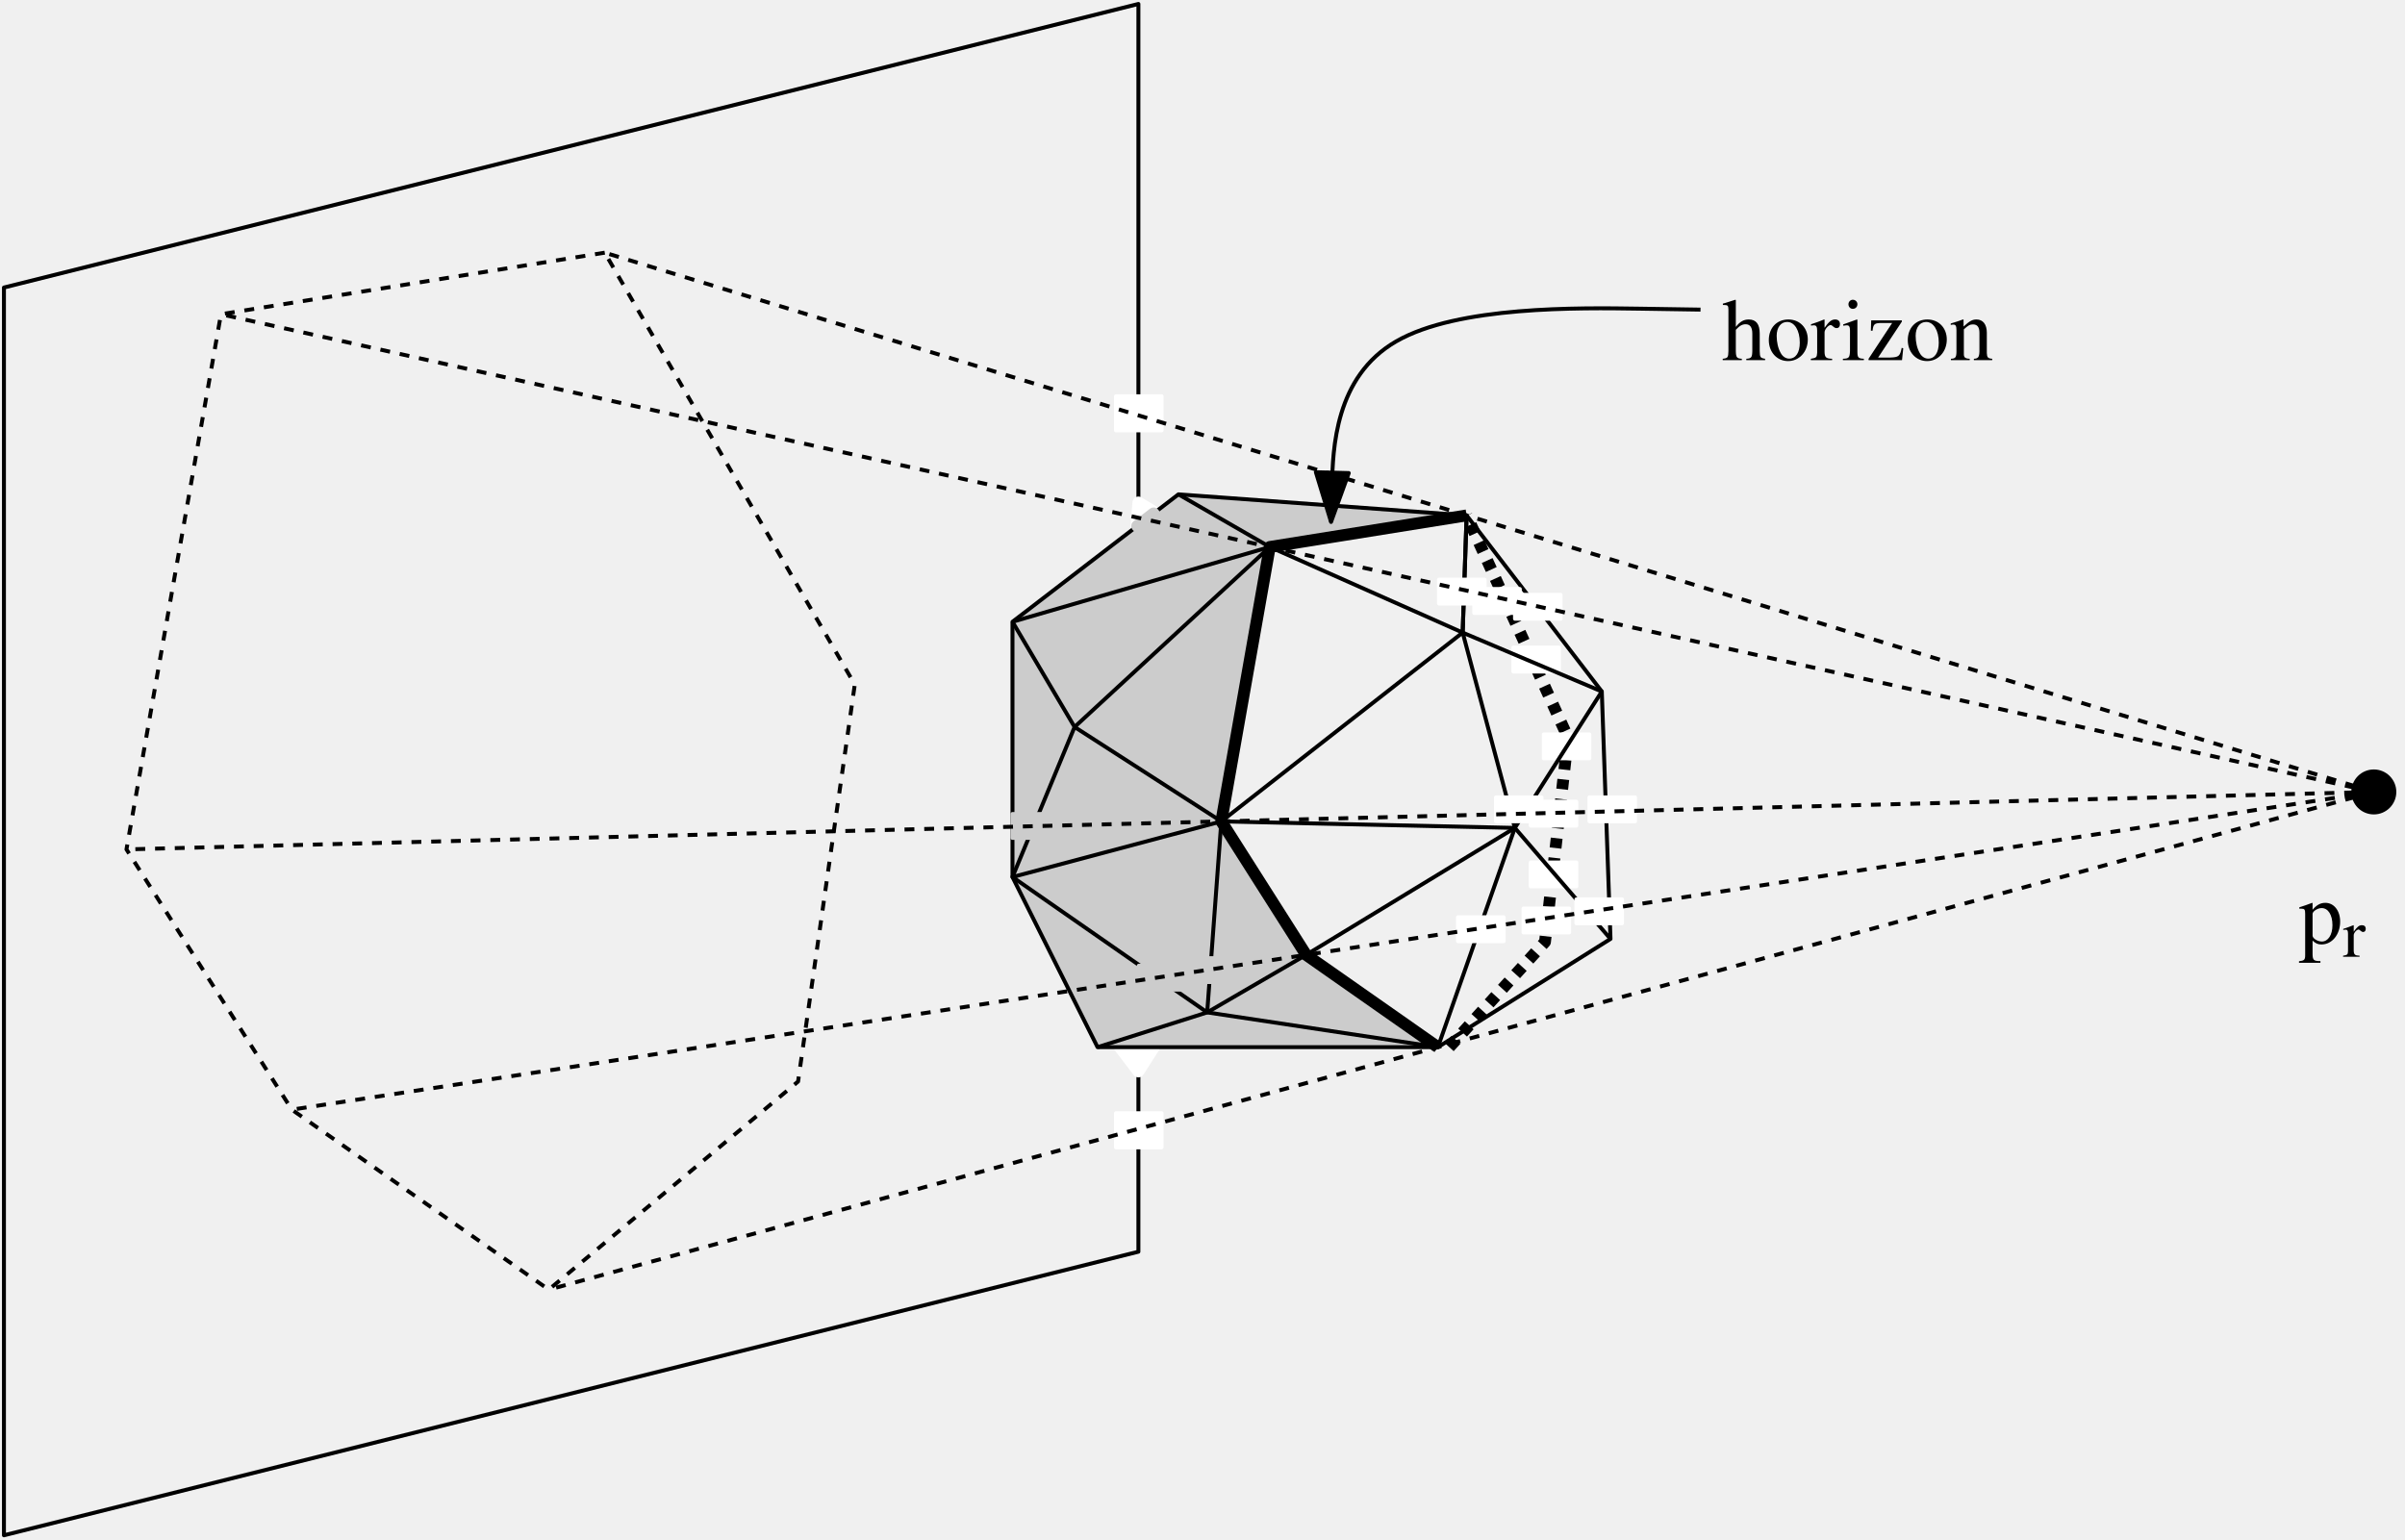
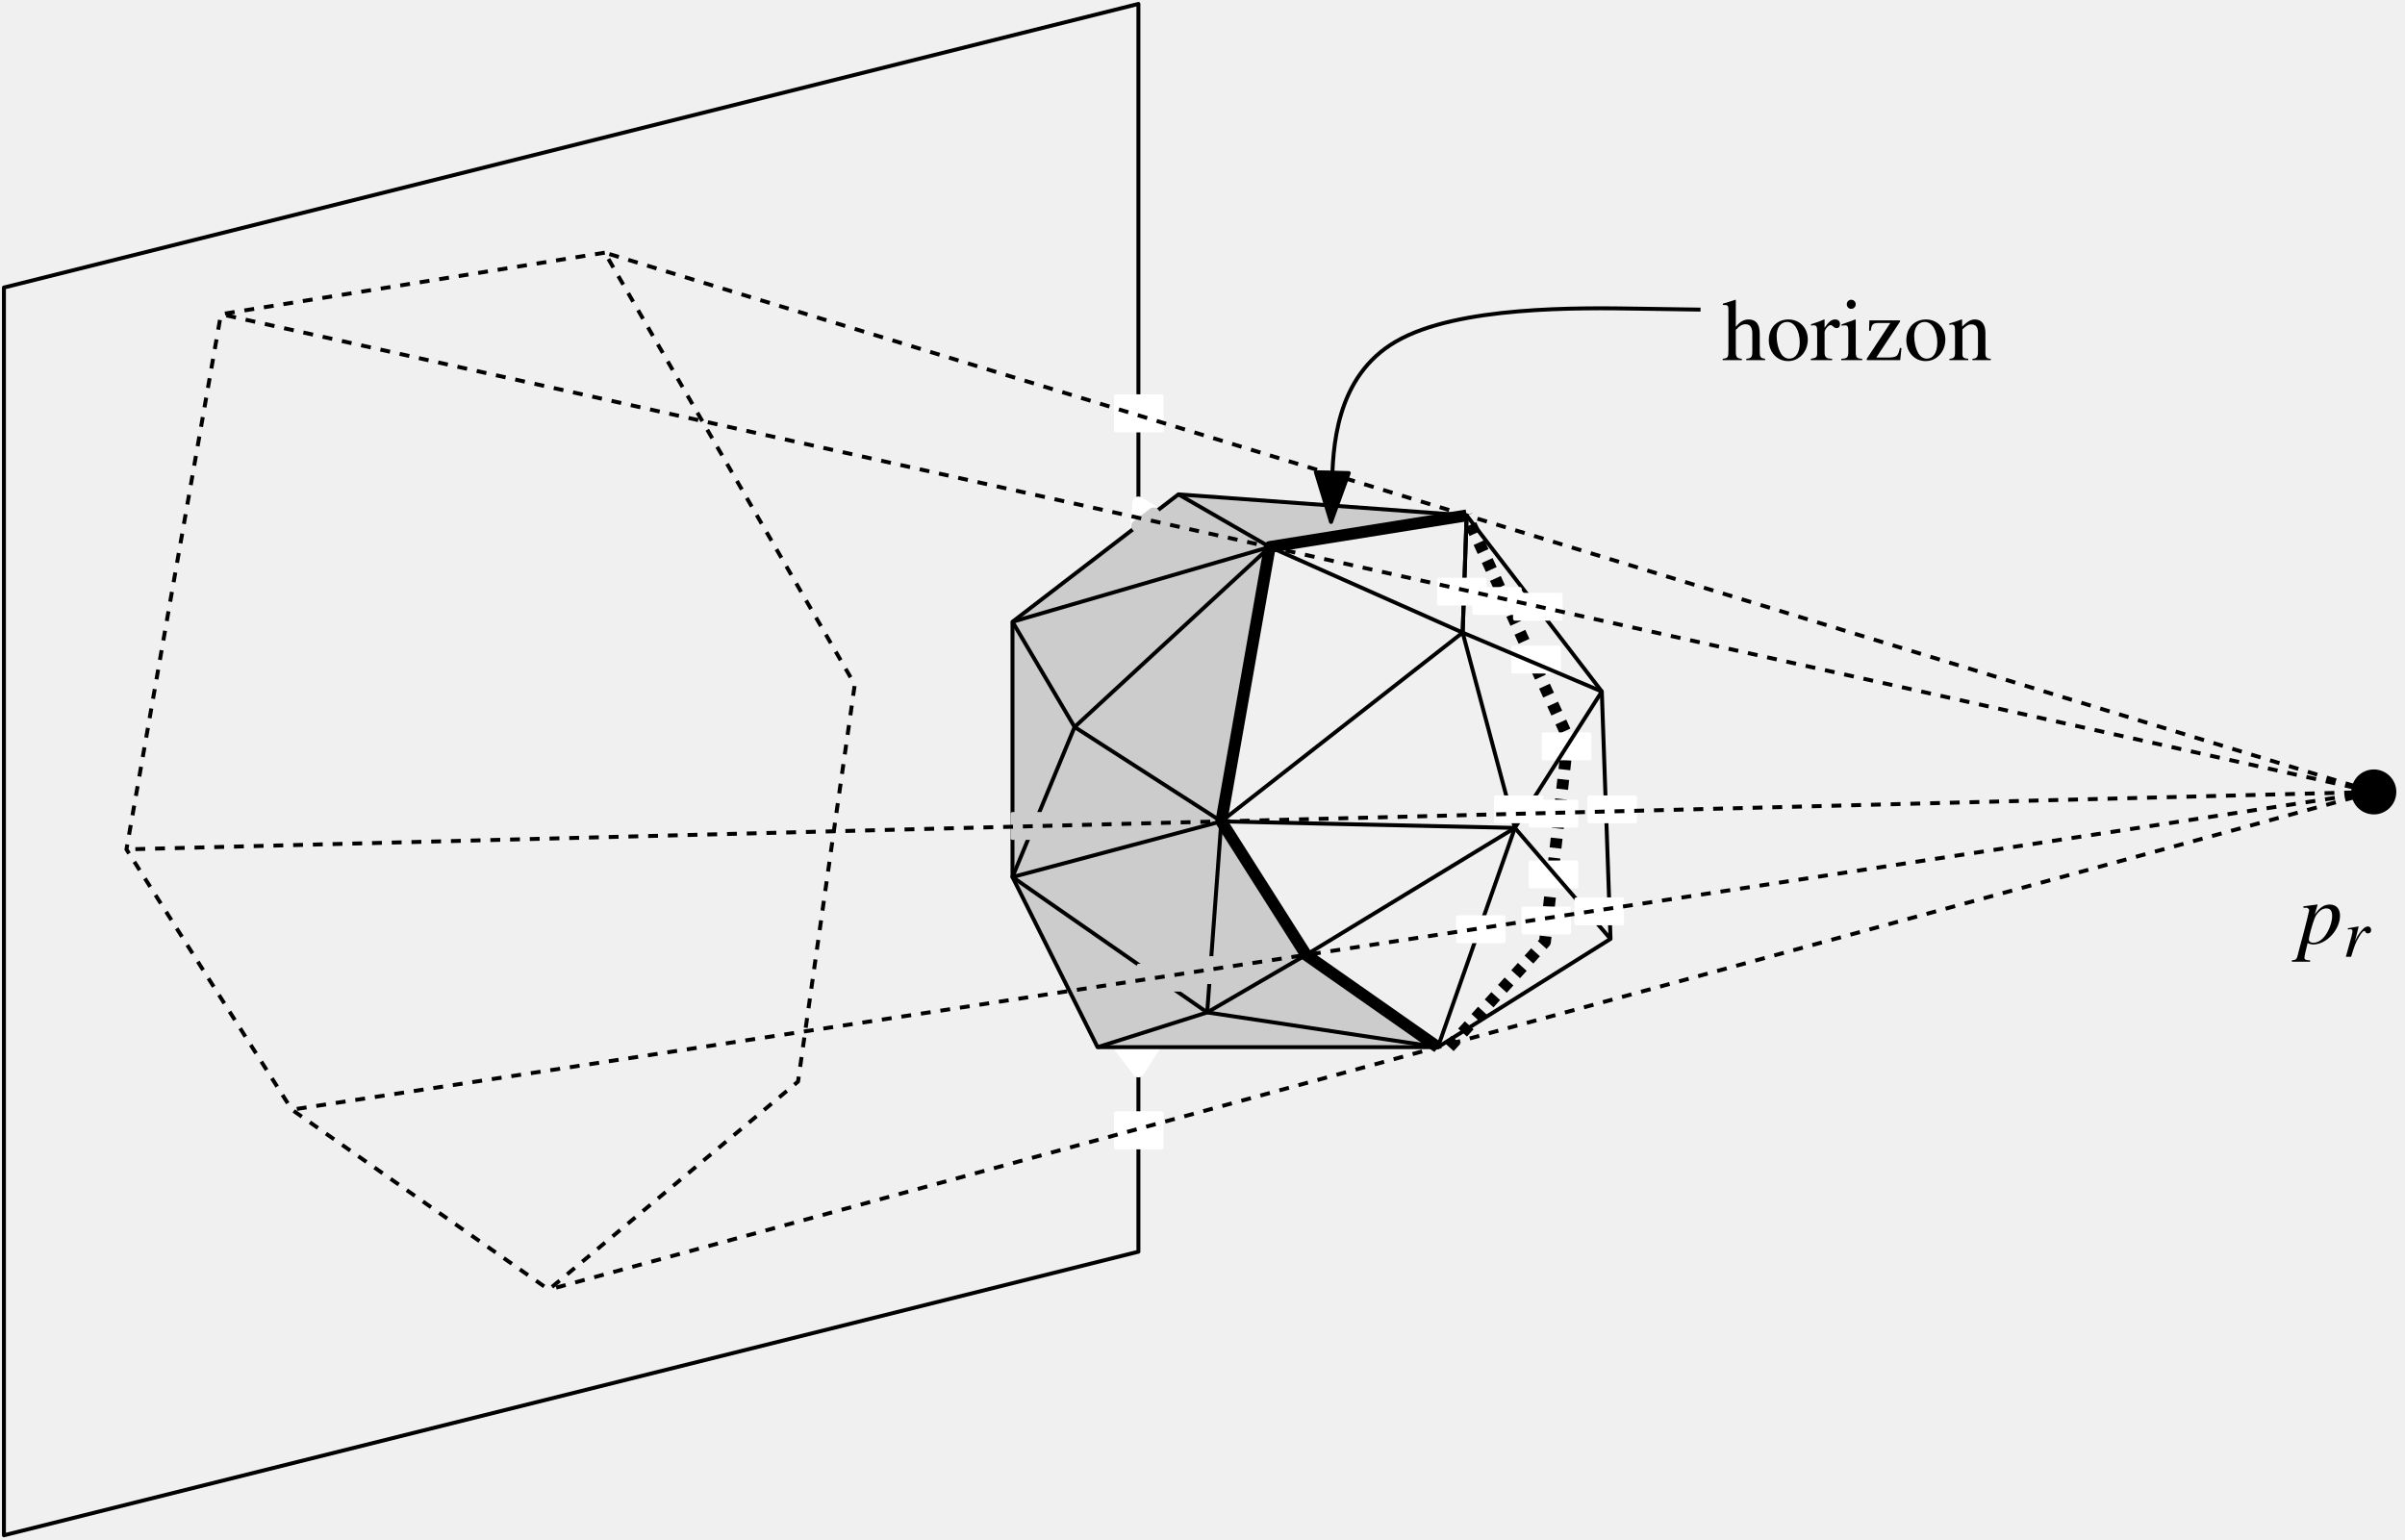
- <svg xmlns="http://www.w3.org/2000/svg" version="1.1" id="svg2" xml:space="preserve" width="325.076" height="208.076" viewBox="0 0 325.076 208.076">
-   <defs id="defs6">
-     <clipPath clipPathUnits="userSpaceOnUse" id="clipPath22">
-       <path d="M 137.19,366.6 H 380.997 V 522.657 H 137.19 Z" id="path20" />
-     </clipPath>
+ <svg xmlns="http://www.w3.org/2000/svg" xmlns:xlink="http://www.w3.org/1999/xlink" width="243.807pt" height="156.057pt" viewBox="0 0 243.807 156.057" version="1.1">
+   <defs>
+     <g>
+       <symbol overflow="visible" id="glyph0-0">
+         <path style="stroke:none;" d="" />
+       </symbol>
+       <symbol overflow="visible" id="glyph0-1">
+         <path style="stroke:none;" d="M 0.5 -3.625 L 0.703 -3.625 C 0.703 -3.625 0.719 -3.625 0.734 -3.625 C 0.859 -3.688 1.078 -3.516 1.078 -3.375 C 1.078 -3.297 0.766 -2.031 0.453 -0.844 C 0.203 0.047 -0.016 0.906 -0.078 1.172 C -0.172 1.578 -0.281 1.688 -0.672 1.688 L -0.672 1.844 L 1.172 1.844 L 1.172 1.703 C 0.75 1.703 0.594 1.625 0.594 1.438 C 0.594 1.312 0.75 0.609 0.922 -0.047 C 1.141 0.062 1.312 0.094 1.516 0.094 C 2.828 0.094 4.203 -1.406 4.203 -2.828 C 4.203 -3.531 3.812 -3.953 3.172 -3.953 C 2.594 -3.953 2.156 -3.672 1.641 -2.938 L 1.906 -3.844 L 1.922 -3.922 C 1.922 -3.922 1.922 -3.922 1.906 -3.953 L 1.891 -3.953 C 1.891 -3.969 1.891 -3.969 1.891 -3.969 L 1.859 -3.953 L 0.484 -3.766 Z M 2.844 -3.562 C 3.234 -3.547 3.406 -3.312 3.406 -2.797 C 3.406 -2.203 3.141 -1.438 2.75 -0.875 C 2.375 -0.344 1.953 -0.078 1.484 -0.078 C 1.234 -0.078 1.047 -0.203 1.047 -0.406 C 1.047 -0.703 1.375 -1.891 1.625 -2.547 C 1.875 -3.156 2.391 -3.594 2.844 -3.562 Z M 2.844 -3.562 " />
+       </symbol>
+       <symbol overflow="visible" id="glyph1-0">
+         <path style="stroke:none;" d="" />
+       </symbol>
+       <symbol overflow="visible" id="glyph1-1">
+         <path style="stroke:none;" d="M 0.844 0 C 1.203 -1.188 1.328 -1.484 1.641 -2.016 C 1.875 -2.406 2.062 -2.625 2.188 -2.625 C 2.234 -2.625 2.266 -2.594 2.297 -2.516 C 2.359 -2.406 2.406 -2.375 2.547 -2.375 C 2.75 -2.375 2.875 -2.5 2.875 -2.703 C 2.875 -2.922 2.734 -3.078 2.547 -3.078 C 2.391 -3.078 2.188 -2.969 2.016 -2.781 C 1.734 -2.484 1.453 -2.078 1.344 -1.797 L 1.234 -1.547 L 1.609 -3.062 L 1.594 -3.078 C 1.078 -2.984 1.016 -2.969 0.516 -2.891 L 0.516 -2.766 C 0.672 -2.797 0.703 -2.797 0.75 -2.797 C 0.906 -2.797 0.984 -2.734 0.984 -2.609 C 0.984 -2.516 0.984 -2.516 0.875 -2.031 L 0.312 0 Z M 0.844 0 " />
+       </symbol>
+       <symbol overflow="visible" id="glyph2-0">
+         <path style="stroke:none;" d="" />
+       </symbol>
+       <symbol overflow="visible" id="glyph2-1">
+         <path style="stroke:none;" d="M 1.406 -3.078 C 1.781 -3.484 2.047 -3.641 2.406 -3.641 C 2.859 -3.641 3.078 -3.312 3.078 -2.688 L 3.078 -0.922 C 3.078 -0.312 2.984 -0.188 2.469 -0.141 L 2.469 0 L 4.375 0 L 4.375 -0.141 C 3.891 -0.219 3.828 -0.297 3.828 -0.922 L 3.828 -2.703 C 3.828 -3.641 3.453 -4.125 2.719 -4.125 C 2.203 -4.125 1.828 -3.906 1.406 -3.375 L 1.406 -6.094 L 1.359 -6.125 C 1.062 -6.016 0.828 -5.953 0.328 -5.797 L 0.094 -5.734 L 0.094 -5.594 C 0.125 -5.594 0.156 -5.594 0.203 -5.594 C 0.578 -5.594 0.656 -5.531 0.656 -5.141 L 0.656 -0.922 C 0.656 -0.281 0.594 -0.203 0.078 -0.141 L 0.078 0 L 2.016 0 L 2.016 -0.141 C 1.5 -0.188 1.406 -0.297 1.406 -0.922 Z M 1.406 -3.078 " />
+       </symbol>
+       <symbol overflow="visible" id="glyph2-2">
+         <path style="stroke:none;" d="M 2.25 -4.125 C 1.078 -4.125 0.266 -3.266 0.266 -2.031 C 0.266 -0.812 1.094 0.094 2.219 0.094 C 3.359 0.094 4.219 -0.859 4.219 -2.094 C 4.219 -3.281 3.391 -4.125 2.25 -4.125 Z M 2.125 -3.875 C 2.875 -3.875 3.406 -3.016 3.406 -1.781 C 3.406 -0.766 3 -0.156 2.328 -0.156 C 1.984 -0.156 1.656 -0.375 1.469 -0.734 C 1.203 -1.203 1.062 -1.828 1.062 -2.469 C 1.062 -3.312 1.484 -3.875 2.125 -3.875 Z M 2.125 -3.875 " />
+       </symbol>
+       <symbol overflow="visible" id="glyph2-3">
+         <path style="stroke:none;" d="M 0.062 -3.5 C 0.188 -3.531 0.266 -3.531 0.375 -3.531 C 0.594 -3.531 0.688 -3.391 0.688 -3 L 0.688 -0.75 C 0.688 -0.312 0.625 -0.234 0.047 -0.141 L 0.047 0 L 2.203 0 L 2.203 -0.141 C 1.594 -0.156 1.438 -0.297 1.438 -0.812 L 1.438 -2.828 C 1.438 -3.109 1.828 -3.562 2.062 -3.562 C 2.109 -3.562 2.203 -3.516 2.297 -3.422 C 2.438 -3.297 2.531 -3.25 2.656 -3.25 C 2.875 -3.25 3 -3.406 3 -3.656 C 3 -3.953 2.812 -4.125 2.516 -4.125 C 2.141 -4.125 1.875 -3.922 1.438 -3.281 L 1.438 -4.109 L 1.391 -4.125 C 0.922 -3.922 0.594 -3.812 0.062 -3.641 Z M 0.062 -3.5 " />
+       </symbol>
+       <symbol overflow="visible" id="glyph2-4">
+         <path style="stroke:none;" d="M 1.562 -4.125 L 0.172 -3.625 L 0.172 -3.5 L 0.25 -3.5 C 0.359 -3.531 0.469 -3.531 0.562 -3.531 C 0.766 -3.531 0.859 -3.391 0.859 -3 L 0.859 -0.922 C 0.859 -0.266 0.766 -0.172 0.141 -0.141 L 0.141 0 L 2.266 0 L 2.266 -0.141 C 1.672 -0.172 1.609 -0.266 1.609 -0.922 L 1.609 -4.094 Z M 1.141 -6.125 C 0.906 -6.125 0.703 -5.922 0.703 -5.672 C 0.703 -5.422 0.891 -5.203 1.141 -5.203 C 1.406 -5.203 1.609 -5.406 1.609 -5.672 C 1.609 -5.922 1.406 -6.125 1.141 -6.125 Z M 1.141 -6.125 " />
+       </symbol>
+       <symbol overflow="visible" id="glyph2-5">
+         <path style="stroke:none;" d="M 3.75 -1.203 L 3.594 -1.25 C 3.5 -0.797 3.438 -0.656 3.328 -0.5 C 3.203 -0.344 2.891 -0.266 2.438 -0.266 L 1.203 -0.266 L 3.609 -3.906 L 3.609 -4.031 L 0.5 -4.031 L 0.469 -2.984 L 0.641 -2.984 C 0.719 -3.625 0.859 -3.766 1.391 -3.766 L 2.625 -3.766 L 0.234 -0.141 L 0.234 0 L 3.625 0 Z M 3.75 -1.203 " />
+       </symbol>
+       <symbol overflow="visible" id="glyph2-6">
+         <path style="stroke:none;" d="M 0.141 -3.562 C 0.203 -3.594 0.281 -3.609 0.391 -3.609 C 0.641 -3.609 0.719 -3.469 0.719 -3.031 L 0.719 -0.812 C 0.719 -0.297 0.625 -0.172 0.156 -0.141 L 0.156 0 L 2.062 0 L 2.062 -0.141 C 1.609 -0.172 1.469 -0.281 1.469 -0.594 L 1.469 -3.125 C 1.906 -3.531 2.094 -3.625 2.391 -3.625 C 2.828 -3.625 3.047 -3.359 3.047 -2.766 L 3.047 -0.891 C 3.047 -0.328 2.938 -0.172 2.484 -0.141 L 2.484 0 L 4.344 0 L 4.344 -0.141 C 3.906 -0.172 3.797 -0.281 3.797 -0.719 L 3.797 -2.781 C 3.797 -3.625 3.406 -4.125 2.75 -4.125 C 2.328 -4.125 2.047 -3.969 1.438 -3.406 L 1.438 -4.109 L 1.375 -4.125 C 0.938 -3.969 0.641 -3.859 0.141 -3.719 Z M 0.141 -3.562 " />
+       </symbol>
+     </g>
  </defs>
-   <g id="g10" transform="matrix(1.333333,0,0,-1.333333,4.3520002e-7,208.076)">
-     <g id="g12">
-       <g id="g14" transform="translate(-137.19,-366.6)">
-         <g id="g16">
-           <g id="g18" clip-path="url(#clipPath22)">
-             <g id="g24">
-               <path d="m 284.113,416.489 9.7,10.667 2.332,20.716 -10.277,22.531" style="fill:none;stroke:#000000;stroke-width:1.2;stroke-linecap:butt;stroke-linejoin:round;stroke-miterlimit:10;stroke-dasharray:1;stroke-dashoffset:0;stroke-opacity:1" id="path26" />
-             </g>
-             <g id="g28">
-               <path d="m 293.691,448.196 h 4.622 v -2.423 h -4.622 z" style="fill:#ffffff;fill-opacity:1;fill-rule:evenodd;stroke:#ffffff;stroke-width:0.4;stroke-linecap:butt;stroke-linejoin:round;stroke-miterlimit:10;stroke-dasharray:none;stroke-opacity:1" id="path30" />
-             </g>
-             <g id="g32">
-               <path d="m 292.369,435.214 h 4.621 v -2.424 h -4.621 z" style="fill:#ffffff;fill-opacity:1;fill-rule:evenodd;stroke:#ffffff;stroke-width:0.4;stroke-linecap:butt;stroke-linejoin:round;stroke-miterlimit:10;stroke-dasharray:none;stroke-opacity:1" id="path34" />
-             </g>
-             <g id="g36">
-               <path d="m 290.606,456.997 h 4.622 v -2.424 h -4.622 z" style="fill:#ffffff;fill-opacity:1;fill-rule:evenodd;stroke:#ffffff;stroke-width:0.4;stroke-linecap:butt;stroke-linejoin:round;stroke-miterlimit:10;stroke-dasharray:none;stroke-opacity:1" id="path38" />
-             </g>
-             <g id="g40">
-               <path d="M 252.595,522.257 V 395.751 L 137.59,367 v 126.506 z" style="fill:none;stroke:#000000;stroke-width:0.4;stroke-linecap:butt;stroke-linejoin:round;stroke-miterlimit:10;stroke-dasharray:none;stroke-opacity:1" id="path42" />
-             </g>
-             <g id="g44">
-               <path d="m 254.175,416.489 v 0 h -3.467 l 1.887,-2.464 z" style="fill:#ffffff;fill-opacity:1;fill-rule:evenodd;stroke:#ffffff;stroke-width:1.2;stroke-linecap:butt;stroke-linejoin:round;stroke-miterlimit:10;stroke-dasharray:none;stroke-opacity:1" id="path46" />
-             </g>
-             <g id="g48">
-               <path d="m 254.27,470.706 -1.675,1.008 -0.224,-2.466 z" style="fill:#ffffff;fill-opacity:1;fill-rule:evenodd;stroke:#ffffff;stroke-width:1.2;stroke-linecap:butt;stroke-linejoin:round;stroke-miterlimit:10;stroke-dasharray:none;stroke-opacity:1" id="path50" />
-             </g>
-             <g id="g52">
-               <path d="m 282.957,416.489 -13.359,9.359 -8.596,13.53 4.912,27.825 19.954,3.2 -29.214,2.134 -16.824,-12.921 V 433.74 l 8.625,-17.251 z" style="fill:#cccccc;fill-opacity:1;fill-rule:evenodd;stroke:#000000;stroke-width:0.4;stroke-linecap:butt;stroke-linejoin:round;stroke-miterlimit:10;stroke-dasharray:none;stroke-opacity:1" id="path54" />
-             </g>
-             <g id="g56" transform="translate(369.533,425.168)">
-               <g id="g58" transform="translate(0,-786.275)">
-                 <text transform="matrix(1,0,0,-1,0.672,788.104)" style="font-variant:normal;font-size:8.966px;font-family:'Nimbus Roman';-inkscape-font-specification:NimbusRomNo9L-ReguItal;writing-mode:lr-tb;fill:#000000;fill-opacity:1;fill-rule:nonzero;stroke:none" id="text62">
-                   <tspan x="0" y="0" id="tspan60">p</tspan>
-                 </text>
-                 <text transform="matrix(1,0,0,-1,5.156,786.759)" style="font-variant:normal;font-size:6.974px;font-family:'Nimbus Roman';-inkscape-font-specification:NimbusRomNo9L-ReguItal;writing-mode:lr-tb;fill:#000000;fill-opacity:1;fill-rule:nonzero;stroke:none" id="text66">
-                   <tspan x="0" y="0" id="tspan64">r</tspan>
-                 </text>
-               </g>
-             </g>
-             <g id="g68" transform="translate(311.753,486.039)">
-               <g id="g70" transform="translate(0,-785.782)">
-                 <text transform="matrix(1,0,0,-1,0,785.885)" style="font-variant:normal;font-size:8.966px;font-family:'Nimbus Roman';-inkscape-font-specification:NimbusRomNo9L-Regu;writing-mode:lr-tb;fill:#000000;fill-opacity:1;fill-rule:nonzero;stroke:none" id="text74">
-                   <tspan x="0 4.483 8.966 11.952 14.445 18.426 22.909" y="0" id="tspan72">horizon</tspan>
-                 </text>
-               </g>
-             </g>
-             <g id="g76">
-               <path d="m 379.737,442.366 c 0,1.049 -0.851,1.9 -1.9,1.9 -1.049,0 -1.9,-0.851 -1.9,-1.9 0,-1.05 0.851,-1.9 1.9,-1.9 1.049,0 1.9,0.85 1.9,1.9 z" style="fill:#000000;fill-opacity:1;fill-rule:evenodd;stroke:#000000;stroke-width:0.76;stroke-linecap:butt;stroke-linejoin:round;stroke-miterlimit:10;stroke-dasharray:none;stroke-opacity:1" id="path78" />
-             </g>
-             <g id="g80">
-               <path d="m 261.002,439.378 29.757,-0.659 -7.802,-22.23" style="fill:none;stroke:#000000;stroke-width:0.4;stroke-linecap:butt;stroke-linejoin:round;stroke-miterlimit:10;stroke-dasharray:none;stroke-opacity:1" id="path82" />
-             </g>
-             <g id="g84">
-               <path d="m 299.572,452.549 0.882,-25.084 -17.497,-10.976" style="fill:none;stroke:#000000;stroke-width:0.4;stroke-linecap:butt;stroke-linejoin:round;stroke-miterlimit:10;stroke-dasharray:none;stroke-opacity:1" id="path86" />
-             </g>
-             <g id="g88">
-               <path d="m 285.868,470.403 -19.954,-3.2 -4.912,-27.825 8.596,-13.53 13.359,-9.359" style="fill:none;stroke:#000000;stroke-width:1.2;stroke-linecap:butt;stroke-linejoin:round;stroke-miterlimit:10;stroke-dasharray:none;stroke-opacity:1" id="path90" />
-             </g>
-             <g id="g92">
-               <path d="m 300.454,427.465 -9.695,11.254 8.813,13.83 -14.104,5.973 5.291,-19.803" style="fill:none;stroke:#000000;stroke-width:0.4;stroke-linecap:butt;stroke-linejoin:round;stroke-miterlimit:10;stroke-dasharray:none;stroke-opacity:1" id="path94" />
-             </g>
-             <g id="g96">
-               <path d="m 261.002,439.378 24.466,19.144 0.4,11.881" style="fill:none;stroke:#000000;stroke-width:0.4;stroke-linecap:butt;stroke-linejoin:round;stroke-miterlimit:10;stroke-dasharray:none;stroke-opacity:1" id="path98" />
-             </g>
-             <g id="g100">
-               <path d="m 265.914,467.203 19.554,-8.681 0.4,11.881" style="fill:none;stroke:#000000;stroke-width:0.4;stroke-linecap:butt;stroke-linejoin:round;stroke-miterlimit:10;stroke-dasharray:none;stroke-opacity:1" id="path102" />
-             </g>
-             <g id="g104">
-               <path d="m 269.598,425.848 21.161,12.871" style="fill:none;stroke:#000000;stroke-width:0.4;stroke-linecap:butt;stroke-linejoin:round;stroke-miterlimit:10;stroke-dasharray:none;stroke-opacity:1" id="path106" />
-             </g>
-             <g id="g108">
-               <path d="m 299.572,452.549 -13.704,17.854" style="fill:none;stroke:#000000;stroke-width:0.4;stroke-linecap:butt;stroke-linejoin:round;stroke-miterlimit:10;stroke-dasharray:none;stroke-opacity:1" id="path110" />
-             </g>
-             <g id="g112">
-               <path d="m 261.002,439.378 -14.876,9.573 19.788,18.252" style="fill:none;stroke:#000000;stroke-width:0.4;stroke-linecap:butt;stroke-linejoin:round;stroke-miterlimit:10;stroke-dasharray:none;stroke-opacity:1" id="path114" />
-             </g>
-             <g id="g116">
-               <path d="m 239.83,433.74 6.296,15.211 -6.296,10.665" style="fill:none;stroke:#000000;stroke-width:0.4;stroke-linecap:butt;stroke-linejoin:round;stroke-miterlimit:10;stroke-dasharray:none;stroke-opacity:1" id="path118" />
-             </g>
-             <g id="g120">
-               <path d="m 239.83,459.616 26.084,7.587 -9.26,5.334" style="fill:none;stroke:#000000;stroke-width:0.4;stroke-linecap:butt;stroke-linejoin:round;stroke-miterlimit:10;stroke-dasharray:none;stroke-opacity:1" id="path122" />
-             </g>
-             <g id="g124">
-               <path d="m 261.002,439.378 -21.172,-5.638 19.739,-13.726 1.433,19.364" style="fill:none;stroke:#000000;stroke-width:0.4;stroke-linecap:butt;stroke-linejoin:round;stroke-miterlimit:10;stroke-dasharray:none;stroke-opacity:1" id="path126" />
-             </g>
-             <g id="g128">
-               <path d="m 248.455,416.489 11.114,3.525 23.388,-3.525" style="fill:none;stroke:#000000;stroke-width:0.4;stroke-linecap:butt;stroke-linejoin:round;stroke-miterlimit:10;stroke-dasharray:none;stroke-opacity:1" id="path130" />
-             </g>
-             <g id="g132">
-               <path d="m 269.598,425.848 -10.029,-5.834" style="fill:none;stroke:#000000;stroke-width:0.4;stroke-linecap:butt;stroke-linejoin:round;stroke-miterlimit:10;stroke-dasharray:none;stroke-opacity:1" id="path134" />
-             </g>
-             <g id="g136">
-               <path d="m 198.498,497.039 -38.909,-6.239 -9.577,-54.258 16.762,-26.387 26.047,-18.248 25.273,21.095 5.75,40.252 -25.347,43.785" style="fill:none;stroke:#000000;stroke-width:0.4;stroke-linecap:butt;stroke-linejoin:round;stroke-miterlimit:10;stroke-dasharray:1;stroke-dashoffset:0;stroke-opacity:1" id="path138" />
-             </g>
-             <g id="g140">
-               <path d="m 272.125,469.74 0.095,3.681 c 0.095,3.684 0.283,11.048 6.526,14.636 6.242,3.589 18.538,3.399 24.685,3.305 6.148,-0.095 6.148,-0.095 6.148,-0.095" style="fill:none;stroke:#000000;stroke-width:0.4;stroke-linecap:butt;stroke-linejoin:round;stroke-miterlimit:10;stroke-dasharray:none;stroke-opacity:1" id="path142" />
-               <g id="g144">
-                 <path d="m 272.125,469.74 1.795,4.955 -3.333,0.086 z" style="fill:#000000;fill-opacity:1;fill-rule:evenodd;stroke:#000000;stroke-width:0.4;stroke-linecap:butt;stroke-linejoin:round;stroke-miterlimit:10;stroke-dasharray:none;stroke-opacity:1" id="path146" />
-               </g>
-             </g>
-             <g id="g148">
-               <path d="m 250.323,409.795 h 4.623 v -3.462 h -4.623 z" style="fill:#ffffff;fill-opacity:1;fill-rule:evenodd;stroke:#ffffff;stroke-width:0.4;stroke-linecap:butt;stroke-linejoin:round;stroke-miterlimit:10;stroke-dasharray:none;stroke-opacity:1" id="path150" />
-             </g>
-             <g id="g152">
-               <path d="m 250.323,482.482 h 4.623 v -3.46 h -4.623 z" style="fill:#ffffff;fill-opacity:1;fill-rule:evenodd;stroke:#ffffff;stroke-width:0.4;stroke-linecap:butt;stroke-linejoin:round;stroke-miterlimit:10;stroke-dasharray:none;stroke-opacity:1" id="path154" />
-             </g>
-             <g id="g156">
-               <path d="m 296.998,431.473 h 4.621 v -2.424 h -4.621 z" style="fill:#ffffff;fill-opacity:1;fill-rule:evenodd;stroke:#ffffff;stroke-width:0.4;stroke-linecap:butt;stroke-linejoin:round;stroke-miterlimit:10;stroke-dasharray:none;stroke-opacity:1" id="path158" />
-             </g>
-             <g id="g160">
-               <path d="m 284.997,429.659 h 4.622 v -2.424 h -4.622 z" style="fill:#ffffff;fill-opacity:1;fill-rule:evenodd;stroke:#ffffff;stroke-width:0.4;stroke-linecap:butt;stroke-linejoin:round;stroke-miterlimit:10;stroke-dasharray:none;stroke-opacity:1" id="path162" />
-             </g>
-             <g id="g164">
-               <path d="m 252.634,424.745 h 4.622 v -2.423 h -4.622 z" style="fill:#cccccc;fill-opacity:1;fill-rule:evenodd;stroke:#cccccc;stroke-width:0.4;stroke-linecap:butt;stroke-linejoin:round;stroke-miterlimit:10;stroke-dasharray:none;stroke-opacity:1" id="path166" />
-             </g>
-             <g id="g168">
-               <path d="m 290.774,462.349 h 4.622 v -2.423 h -4.622 z" style="fill:#ffffff;fill-opacity:1;fill-rule:evenodd;stroke:#ffffff;stroke-width:0.4;stroke-linecap:butt;stroke-linejoin:round;stroke-miterlimit:10;stroke-dasharray:none;stroke-opacity:1" id="path170" />
-             </g>
-             <g id="g172">
-               <path d="m 283.07,463.888 h 4.622 v -2.424 h -4.622 z" style="fill:#ffffff;fill-opacity:1;fill-rule:evenodd;stroke:#ffffff;stroke-width:0.4;stroke-linecap:butt;stroke-linejoin:round;stroke-miterlimit:10;stroke-dasharray:none;stroke-opacity:1" id="path174" />
-             </g>
-             <g id="g176">
-               <path d="m 239.83,440.129 h 4.622 v -2.424 h -4.622 z" style="fill:#cccccc;fill-opacity:1;fill-rule:evenodd;stroke:#cccccc;stroke-width:0.4;stroke-linecap:butt;stroke-linejoin:round;stroke-miterlimit:10;stroke-dasharray:none;stroke-opacity:1" id="path178" />
-             </g>
-             <g id="g180">
-               <path d="m 258.413,425.514 h 4.622 v -2.423 h -4.622 z" style="fill:#cccccc;fill-opacity:1;fill-rule:evenodd;stroke:#cccccc;stroke-width:0.4;stroke-linecap:butt;stroke-linejoin:round;stroke-miterlimit:10;stroke-dasharray:none;stroke-opacity:1" id="path182" />
-             </g>
-             <g id="g184">
-               <path d="m 254.138,470.605 -1.668,-1.281 2.346,0.343 z" style="fill:none;stroke:#cccccc;stroke-width:1.2;stroke-linecap:butt;stroke-linejoin:round;stroke-miterlimit:10;stroke-dasharray:none;stroke-opacity:1" id="path186" />
-             </g>
-             <g id="g188">
-               <path d="m 291.638,430.546 h 4.622 v -2.424 h -4.622 z" style="fill:#ffffff;fill-opacity:1;fill-rule:evenodd;stroke:#ffffff;stroke-width:0.4;stroke-linecap:butt;stroke-linejoin:round;stroke-miterlimit:10;stroke-dasharray:none;stroke-opacity:1" id="path190" />
-             </g>
-             <g id="g192">
-               <path d="m 288.842,441.815 h 4.622 v -2.424 h -4.622 z" style="fill:#ffffff;fill-opacity:1;fill-rule:evenodd;stroke:#ffffff;stroke-width:0.4;stroke-linecap:butt;stroke-linejoin:round;stroke-miterlimit:10;stroke-dasharray:none;stroke-opacity:1" id="path194" />
-             </g>
-             <g id="g196">
-               <path d="m 292.369,441.375 h 4.621 v -2.424 h -4.621 z" style="fill:#ffffff;fill-opacity:1;fill-rule:evenodd;stroke:#ffffff;stroke-width:0.4;stroke-linecap:butt;stroke-linejoin:round;stroke-miterlimit:10;stroke-dasharray:none;stroke-opacity:1" id="path198" />
-             </g>
-             <g id="g200">
-               <path d="m 298.32,441.815 h 4.622 v -2.424 h -4.622 z" style="fill:#ffffff;fill-opacity:1;fill-rule:evenodd;stroke:#ffffff;stroke-width:0.4;stroke-linecap:butt;stroke-linejoin:round;stroke-miterlimit:10;stroke-dasharray:none;stroke-opacity:1" id="path202" />
-             </g>
-             <g id="g204">
-               <path d="m 286.638,462.939 h 4.622 v -2.424 h -4.622 z" style="fill:#ffffff;fill-opacity:1;fill-rule:evenodd;stroke:#ffffff;stroke-width:0.4;stroke-linecap:butt;stroke-linejoin:round;stroke-miterlimit:10;stroke-dasharray:none;stroke-opacity:1" id="path206" />
-             </g>
-             <g id="g208">
-               <path d="M 377.837,442.366 192.821,391.907 m 185.016,50.459 -211.063,-32.211 m 211.063,32.211 -227.825,-5.824 m 227.825,5.824 -218.25,48.434 m 218.25,-48.434 -179.34,54.673" style="fill:none;stroke:#000000;stroke-width:0.4;stroke-linecap:butt;stroke-linejoin:round;stroke-miterlimit:10;stroke-dasharray:1;stroke-dashoffset:0;stroke-opacity:1" id="path210" />
-             </g>
-           </g>
-         </g>
-       </g>
+   <g id="surface1">
+     <path style="fill:none;stroke-width:1.2;stroke-linecap:butt;stroke-linejoin:round;stroke:rgb(0%,0%,0%);stroke-opacity:1;stroke-dasharray:1;stroke-miterlimit:10;" d="M 284.112 416.489 L 293.811 427.157 L 296.143 447.872 L 285.87 470.403 " transform="matrix(1,0,0,-1,-137.19,522.657)" />
+     <path style="fill-rule:evenodd;fill:rgb(100%,100%,100%);fill-opacity:1;stroke-width:0.4;stroke-linecap:butt;stroke-linejoin:round;stroke:rgb(100%,100%,100%);stroke-opacity:1;stroke-miterlimit:10;" d="M 293.69 448.196 L 298.311 448.196 L 298.311 445.774 L 293.69 445.774 Z M 293.69 448.196 " transform="matrix(1,0,0,-1,-137.19,522.657)" />
+     <path style="fill-rule:evenodd;fill:rgb(100%,100%,100%);fill-opacity:1;stroke-width:0.4;stroke-linecap:butt;stroke-linejoin:round;stroke:rgb(100%,100%,100%);stroke-opacity:1;stroke-miterlimit:10;" d="M 292.37 435.216 L 296.991 435.216 L 296.991 432.79 L 292.37 432.79 Z M 292.37 435.216 " transform="matrix(1,0,0,-1,-137.19,522.657)" />
+     <path style="fill-rule:evenodd;fill:rgb(100%,100%,100%);fill-opacity:1;stroke-width:0.4;stroke-linecap:butt;stroke-linejoin:round;stroke:rgb(100%,100%,100%);stroke-opacity:1;stroke-miterlimit:10;" d="M 290.604 456.997 L 295.229 456.997 L 295.229 454.571 L 290.604 454.571 Z M 290.604 456.997 " transform="matrix(1,0,0,-1,-137.19,522.657)" />
+     <path style="fill:none;stroke-width:0.4;stroke-linecap:butt;stroke-linejoin:round;stroke:rgb(0%,0%,0%);stroke-opacity:1;stroke-miterlimit:10;" d="M 252.596 522.259 L 252.596 395.751 L 137.588 367.001 L 137.588 493.505 Z M 252.596 522.259 " transform="matrix(1,0,0,-1,-137.19,522.657)" />
+     <path style="fill-rule:evenodd;fill:rgb(100%,100%,100%);fill-opacity:1;stroke-width:1.2;stroke-linecap:butt;stroke-linejoin:round;stroke:rgb(100%,100%,100%);stroke-opacity:1;stroke-miterlimit:10;" d="M 254.174 416.489 L 250.71 416.489 L 252.596 414.024 Z M 254.174 416.489 " transform="matrix(1,0,0,-1,-137.19,522.657)" />
+     <path style="fill-rule:evenodd;fill:rgb(100%,100%,100%);fill-opacity:1;stroke-width:1.2;stroke-linecap:butt;stroke-linejoin:round;stroke:rgb(100%,100%,100%);stroke-opacity:1;stroke-miterlimit:10;" d="M 254.268 470.708 L 252.596 471.716 L 252.37 469.247 Z M 254.268 470.708 " transform="matrix(1,0,0,-1,-137.19,522.657)" />
+     <path style="fill-rule:evenodd;fill:rgb(79.999%,79.999%,79.999%);fill-opacity:1;stroke-width:0.4;stroke-linecap:butt;stroke-linejoin:round;stroke:rgb(0%,0%,0%);stroke-opacity:1;stroke-miterlimit:10;" d="M 282.956 416.489 L 269.596 425.848 L 261.002 439.38 L 265.913 467.204 L 285.87 470.403 L 256.655 472.536 L 239.831 459.618 L 239.831 433.739 L 248.456 416.489 Z M 282.956 416.489 " transform="matrix(1,0,0,-1,-137.19,522.657)" />
+     <g style="fill:rgb(0%,0%,0%);fill-opacity:1;">
+       <use xlink:href="#glyph0-1" x="233.015" y="95.66" />
    </g>
+     <g style="fill:rgb(0%,0%,0%);fill-opacity:1;">
+       <use xlink:href="#glyph1-1" x="237.499" y="97.005" />
+     </g>
+     <g style="fill:rgb(0%,0%,0%);fill-opacity:1;">
+       <use xlink:href="#glyph2-1" x="174.563" y="36.515" />
+       <use xlink:href="#glyph2-2" x="179.046" y="36.515" />
+       <use xlink:href="#glyph2-3" x="183.529" y="36.515" />
+       <use xlink:href="#glyph2-4" x="186.515" y="36.515" />
+       <use xlink:href="#glyph2-5" x="189.008" y="36.515" />
+       <use xlink:href="#glyph2-2" x="192.989" y="36.515" />
+       <use xlink:href="#glyph2-6" x="197.472" y="36.515" />
+     </g>
+     <path style="fill-rule:evenodd;fill:rgb(0%,0%,0%);fill-opacity:1;stroke-width:0.76;stroke-linecap:butt;stroke-linejoin:round;stroke:rgb(0%,0%,0%);stroke-opacity:1;stroke-miterlimit:10;" d="M 379.737 442.368 C 379.737 443.415 378.885 444.266 377.838 444.266 C 376.788 444.266 375.936 443.415 375.936 442.368 C 375.936 441.317 376.788 440.466 377.838 440.466 C 378.885 440.466 379.737 441.317 379.737 442.368 Z M 379.737 442.368 " transform="matrix(1,0,0,-1,-137.19,522.657)" />
+     <path style="fill:none;stroke-width:0.4;stroke-linecap:butt;stroke-linejoin:round;stroke:rgb(0%,0%,0%);stroke-opacity:1;stroke-miterlimit:10;" d="M 261.002 439.38 L 290.76 438.719 L 282.956 416.489 " transform="matrix(1,0,0,-1,-137.19,522.657)" />
+     <path style="fill:none;stroke-width:0.4;stroke-linecap:butt;stroke-linejoin:round;stroke:rgb(0%,0%,0%);stroke-opacity:1;stroke-miterlimit:10;" d="M 299.573 452.548 L 300.456 427.466 L 282.956 416.489 " transform="matrix(1,0,0,-1,-137.19,522.657)" />
+     <path style="fill:none;stroke-width:1.2;stroke-linecap:butt;stroke-linejoin:round;stroke:rgb(0%,0%,0%);stroke-opacity:1;stroke-miterlimit:10;" d="M 285.87 470.403 L 265.913 467.204 L 261.002 439.38 L 269.596 425.848 L 282.956 416.489 " transform="matrix(1,0,0,-1,-137.19,522.657)" />
+     <path style="fill:none;stroke-width:0.4;stroke-linecap:butt;stroke-linejoin:round;stroke:rgb(0%,0%,0%);stroke-opacity:1;stroke-miterlimit:10;" d="M 300.456 427.466 L 290.76 438.719 L 299.573 452.548 L 285.467 458.52 L 290.76 438.719 " transform="matrix(1,0,0,-1,-137.19,522.657)" />
+     <path style="fill:none;stroke-width:0.4;stroke-linecap:butt;stroke-linejoin:round;stroke:rgb(0%,0%,0%);stroke-opacity:1;stroke-miterlimit:10;" d="M 261.002 439.38 L 285.467 458.52 L 285.87 470.403 " transform="matrix(1,0,0,-1,-137.19,522.657)" />
+     <path style="fill:none;stroke-width:0.4;stroke-linecap:butt;stroke-linejoin:round;stroke:rgb(0%,0%,0%);stroke-opacity:1;stroke-miterlimit:10;" d="M 265.913 467.204 L 285.467 458.52 L 285.87 470.403 " transform="matrix(1,0,0,-1,-137.19,522.657)" />
+     <path style="fill:none;stroke-width:0.4;stroke-linecap:butt;stroke-linejoin:round;stroke:rgb(0%,0%,0%);stroke-opacity:1;stroke-miterlimit:10;" d="M 269.596 425.848 L 290.76 438.719 " transform="matrix(1,0,0,-1,-137.19,522.657)" />
+     <path style="fill:none;stroke-width:0.4;stroke-linecap:butt;stroke-linejoin:round;stroke:rgb(0%,0%,0%);stroke-opacity:1;stroke-miterlimit:10;" d="M 299.573 452.548 L 285.87 470.403 " transform="matrix(1,0,0,-1,-137.19,522.657)" />
+     <path style="fill:none;stroke-width:0.4;stroke-linecap:butt;stroke-linejoin:round;stroke:rgb(0%,0%,0%);stroke-opacity:1;stroke-miterlimit:10;" d="M 261.002 439.38 L 246.127 448.95 L 265.913 467.204 " transform="matrix(1,0,0,-1,-137.19,522.657)" />
+     <path style="fill:none;stroke-width:0.4;stroke-linecap:butt;stroke-linejoin:round;stroke:rgb(0%,0%,0%);stroke-opacity:1;stroke-miterlimit:10;" d="M 239.831 433.739 L 246.127 448.95 L 239.831 459.618 " transform="matrix(1,0,0,-1,-137.19,522.657)" />
+     <path style="fill:none;stroke-width:0.4;stroke-linecap:butt;stroke-linejoin:round;stroke:rgb(0%,0%,0%);stroke-opacity:1;stroke-miterlimit:10;" d="M 239.831 459.618 L 265.913 467.204 L 256.655 472.536 " transform="matrix(1,0,0,-1,-137.19,522.657)" />
+     <path style="fill:none;stroke-width:0.4;stroke-linecap:butt;stroke-linejoin:round;stroke:rgb(0%,0%,0%);stroke-opacity:1;stroke-miterlimit:10;" d="M 261.002 439.38 L 239.831 433.739 L 259.569 420.012 L 261.002 439.38 " transform="matrix(1,0,0,-1,-137.19,522.657)" />
+     <path style="fill:none;stroke-width:0.4;stroke-linecap:butt;stroke-linejoin:round;stroke:rgb(0%,0%,0%);stroke-opacity:1;stroke-miterlimit:10;" d="M 248.456 416.489 L 259.569 420.012 L 282.956 416.489 " transform="matrix(1,0,0,-1,-137.19,522.657)" />
+     <path style="fill:none;stroke-width:0.4;stroke-linecap:butt;stroke-linejoin:round;stroke:rgb(0%,0%,0%);stroke-opacity:1;stroke-miterlimit:10;" d="M 269.596 425.848 L 259.569 420.012 " transform="matrix(1,0,0,-1,-137.19,522.657)" />
+     <path style="fill:none;stroke-width:0.4;stroke-linecap:butt;stroke-linejoin:round;stroke:rgb(0%,0%,0%);stroke-opacity:1;stroke-dasharray:1;stroke-miterlimit:10;" d="M 198.499 497.04 L 159.588 490.802 L 150.01 436.544 L 166.776 410.153 L 192.823 391.907 L 218.092 413.001 L 223.842 453.255 L 198.499 497.04 " transform="matrix(1,0,0,-1,-137.19,522.657)" />
+     <path style="fill:none;stroke-width:0.4;stroke-linecap:butt;stroke-linejoin:round;stroke:rgb(0%,0%,0%);stroke-opacity:1;stroke-miterlimit:10;" d="M 272.124 469.739 L 272.221 473.423 C 272.315 477.106 272.502 484.469 278.745 488.055 C 284.987 491.645 297.284 491.458 303.432 491.36 C 309.581 491.266 309.581 491.266 309.581 491.266 " transform="matrix(1,0,0,-1,-137.19,522.657)" />
+     <path style="fill-rule:evenodd;fill:rgb(0%,0%,0%);fill-opacity:1;stroke-width:0.4;stroke-linecap:butt;stroke-linejoin:round;stroke:rgb(0%,0%,0%);stroke-opacity:1;stroke-miterlimit:10;" d="M 272.124 469.739 L 273.92 474.696 L 270.588 474.782 Z M 272.124 469.739 " transform="matrix(1,0,0,-1,-137.19,522.657)" />
+     <path style="fill-rule:evenodd;fill:rgb(100%,100%,100%);fill-opacity:1;stroke-width:0.4;stroke-linecap:butt;stroke-linejoin:round;stroke:rgb(100%,100%,100%);stroke-opacity:1;stroke-miterlimit:10;" d="M 250.323 409.794 L 254.948 409.794 L 254.948 406.333 L 250.323 406.333 Z M 250.323 409.794 " transform="matrix(1,0,0,-1,-137.19,522.657)" />
+     <path style="fill-rule:evenodd;fill:rgb(100%,100%,100%);fill-opacity:1;stroke-width:0.4;stroke-linecap:butt;stroke-linejoin:round;stroke:rgb(100%,100%,100%);stroke-opacity:1;stroke-miterlimit:10;" d="M 250.323 482.481 L 254.948 482.481 L 254.948 479.02 L 250.323 479.02 Z M 250.323 482.481 " transform="matrix(1,0,0,-1,-137.19,522.657)" />
+     <path style="fill-rule:evenodd;fill:rgb(100%,100%,100%);fill-opacity:1;stroke-width:0.4;stroke-linecap:butt;stroke-linejoin:round;stroke:rgb(100%,100%,100%);stroke-opacity:1;stroke-miterlimit:10;" d="M 296.999 431.473 L 301.62 431.473 L 301.62 429.048 L 296.999 429.048 Z M 296.999 431.473 " transform="matrix(1,0,0,-1,-137.19,522.657)" />
+     <path style="fill-rule:evenodd;fill:rgb(100%,100%,100%);fill-opacity:1;stroke-width:0.4;stroke-linecap:butt;stroke-linejoin:round;stroke:rgb(100%,100%,100%);stroke-opacity:1;stroke-miterlimit:10;" d="M 284.999 429.661 L 289.62 429.661 L 289.62 427.235 L 284.999 427.235 Z M 284.999 429.661 " transform="matrix(1,0,0,-1,-137.19,522.657)" />
+     <path style="fill-rule:evenodd;fill:rgb(79.999%,79.999%,79.999%);fill-opacity:1;stroke-width:0.4;stroke-linecap:butt;stroke-linejoin:round;stroke:rgb(79.999%,79.999%,79.999%);stroke-opacity:1;stroke-miterlimit:10;" d="M 252.635 424.747 L 257.256 424.747 L 257.256 422.321 L 252.635 422.321 Z M 252.635 424.747 " transform="matrix(1,0,0,-1,-137.19,522.657)" />
+     <path style="fill-rule:evenodd;fill:rgb(100%,100%,100%);fill-opacity:1;stroke-width:0.4;stroke-linecap:butt;stroke-linejoin:round;stroke:rgb(100%,100%,100%);stroke-opacity:1;stroke-miterlimit:10;" d="M 290.776 462.348 L 295.397 462.348 L 295.397 459.927 L 290.776 459.927 Z M 290.776 462.348 " transform="matrix(1,0,0,-1,-137.19,522.657)" />
+     <path style="fill-rule:evenodd;fill:rgb(100%,100%,100%);fill-opacity:1;stroke-width:0.4;stroke-linecap:butt;stroke-linejoin:round;stroke:rgb(100%,100%,100%);stroke-opacity:1;stroke-miterlimit:10;" d="M 283.069 463.887 L 287.694 463.887 L 287.694 461.466 L 283.069 461.466 Z M 283.069 463.887 " transform="matrix(1,0,0,-1,-137.19,522.657)" />
+     <path style="fill-rule:evenodd;fill:rgb(79.999%,79.999%,79.999%);fill-opacity:1;stroke-width:0.4;stroke-linecap:butt;stroke-linejoin:round;stroke:rgb(79.999%,79.999%,79.999%);stroke-opacity:1;stroke-miterlimit:10;" d="M 239.831 440.13 L 244.452 440.13 L 244.452 437.704 L 239.831 437.704 Z M 239.831 440.13 " transform="matrix(1,0,0,-1,-137.19,522.657)" />
+     <path style="fill-rule:evenodd;fill:rgb(79.999%,79.999%,79.999%);fill-opacity:1;stroke-width:0.4;stroke-linecap:butt;stroke-linejoin:round;stroke:rgb(79.999%,79.999%,79.999%);stroke-opacity:1;stroke-miterlimit:10;" d="M 258.413 425.512 L 263.034 425.512 L 263.034 423.091 L 258.413 423.091 Z M 258.413 425.512 " transform="matrix(1,0,0,-1,-137.19,522.657)" />
+     <path style="fill:none;stroke-width:1.2;stroke-linecap:butt;stroke-linejoin:round;stroke:rgb(79.999%,79.999%,79.999%);stroke-opacity:1;stroke-miterlimit:10;" d="M 254.139 470.606 L 252.471 469.325 L 254.815 469.669 Z M 254.139 470.606 " transform="matrix(1,0,0,-1,-137.19,522.657)" />
+     <path style="fill-rule:evenodd;fill:rgb(100%,100%,100%);fill-opacity:1;stroke-width:0.4;stroke-linecap:butt;stroke-linejoin:round;stroke:rgb(100%,100%,100%);stroke-opacity:1;stroke-miterlimit:10;" d="M 291.639 430.548 L 296.26 430.548 L 296.26 428.122 L 291.639 428.122 Z M 291.639 430.548 " transform="matrix(1,0,0,-1,-137.19,522.657)" />
+     <path style="fill-rule:evenodd;fill:rgb(100%,100%,100%);fill-opacity:1;stroke-width:0.4;stroke-linecap:butt;stroke-linejoin:round;stroke:rgb(100%,100%,100%);stroke-opacity:1;stroke-miterlimit:10;" d="M 288.842 441.813 L 293.463 441.813 L 293.463 439.391 L 288.842 439.391 Z M 288.842 441.813 " transform="matrix(1,0,0,-1,-137.19,522.657)" />
+     <path style="fill-rule:evenodd;fill:rgb(100%,100%,100%);fill-opacity:1;stroke-width:0.4;stroke-linecap:butt;stroke-linejoin:round;stroke:rgb(100%,100%,100%);stroke-opacity:1;stroke-miterlimit:10;" d="M 292.37 441.376 L 296.991 441.376 L 296.991 438.95 L 292.37 438.95 Z M 292.37 441.376 " transform="matrix(1,0,0,-1,-137.19,522.657)" />
+     <path style="fill-rule:evenodd;fill:rgb(100%,100%,100%);fill-opacity:1;stroke-width:0.4;stroke-linecap:butt;stroke-linejoin:round;stroke:rgb(100%,100%,100%);stroke-opacity:1;stroke-miterlimit:10;" d="M 298.319 441.813 L 302.944 441.813 L 302.944 439.391 L 298.319 439.391 Z M 298.319 441.813 " transform="matrix(1,0,0,-1,-137.19,522.657)" />
+     <path style="fill-rule:evenodd;fill:rgb(100%,100%,100%);fill-opacity:1;stroke-width:0.4;stroke-linecap:butt;stroke-linejoin:round;stroke:rgb(100%,100%,100%);stroke-opacity:1;stroke-miterlimit:10;" d="M 286.639 462.938 L 291.26 462.938 L 291.26 460.516 L 286.639 460.516 Z M 286.639 462.938 " transform="matrix(1,0,0,-1,-137.19,522.657)" />
+     <path style="fill:none;stroke-width:0.4;stroke-linecap:butt;stroke-linejoin:round;stroke:rgb(0%,0%,0%);stroke-opacity:1;stroke-dasharray:1;stroke-miterlimit:10;" d="M 377.838 442.368 L 192.823 391.907 M 377.838 442.368 L 166.776 410.153 M 377.838 442.368 L 150.01 436.544 M 377.838 442.368 L 159.588 490.802 M 377.838 442.368 L 198.499 497.04 " transform="matrix(1,0,0,-1,-137.19,522.657)" />
  </g>
</svg>
